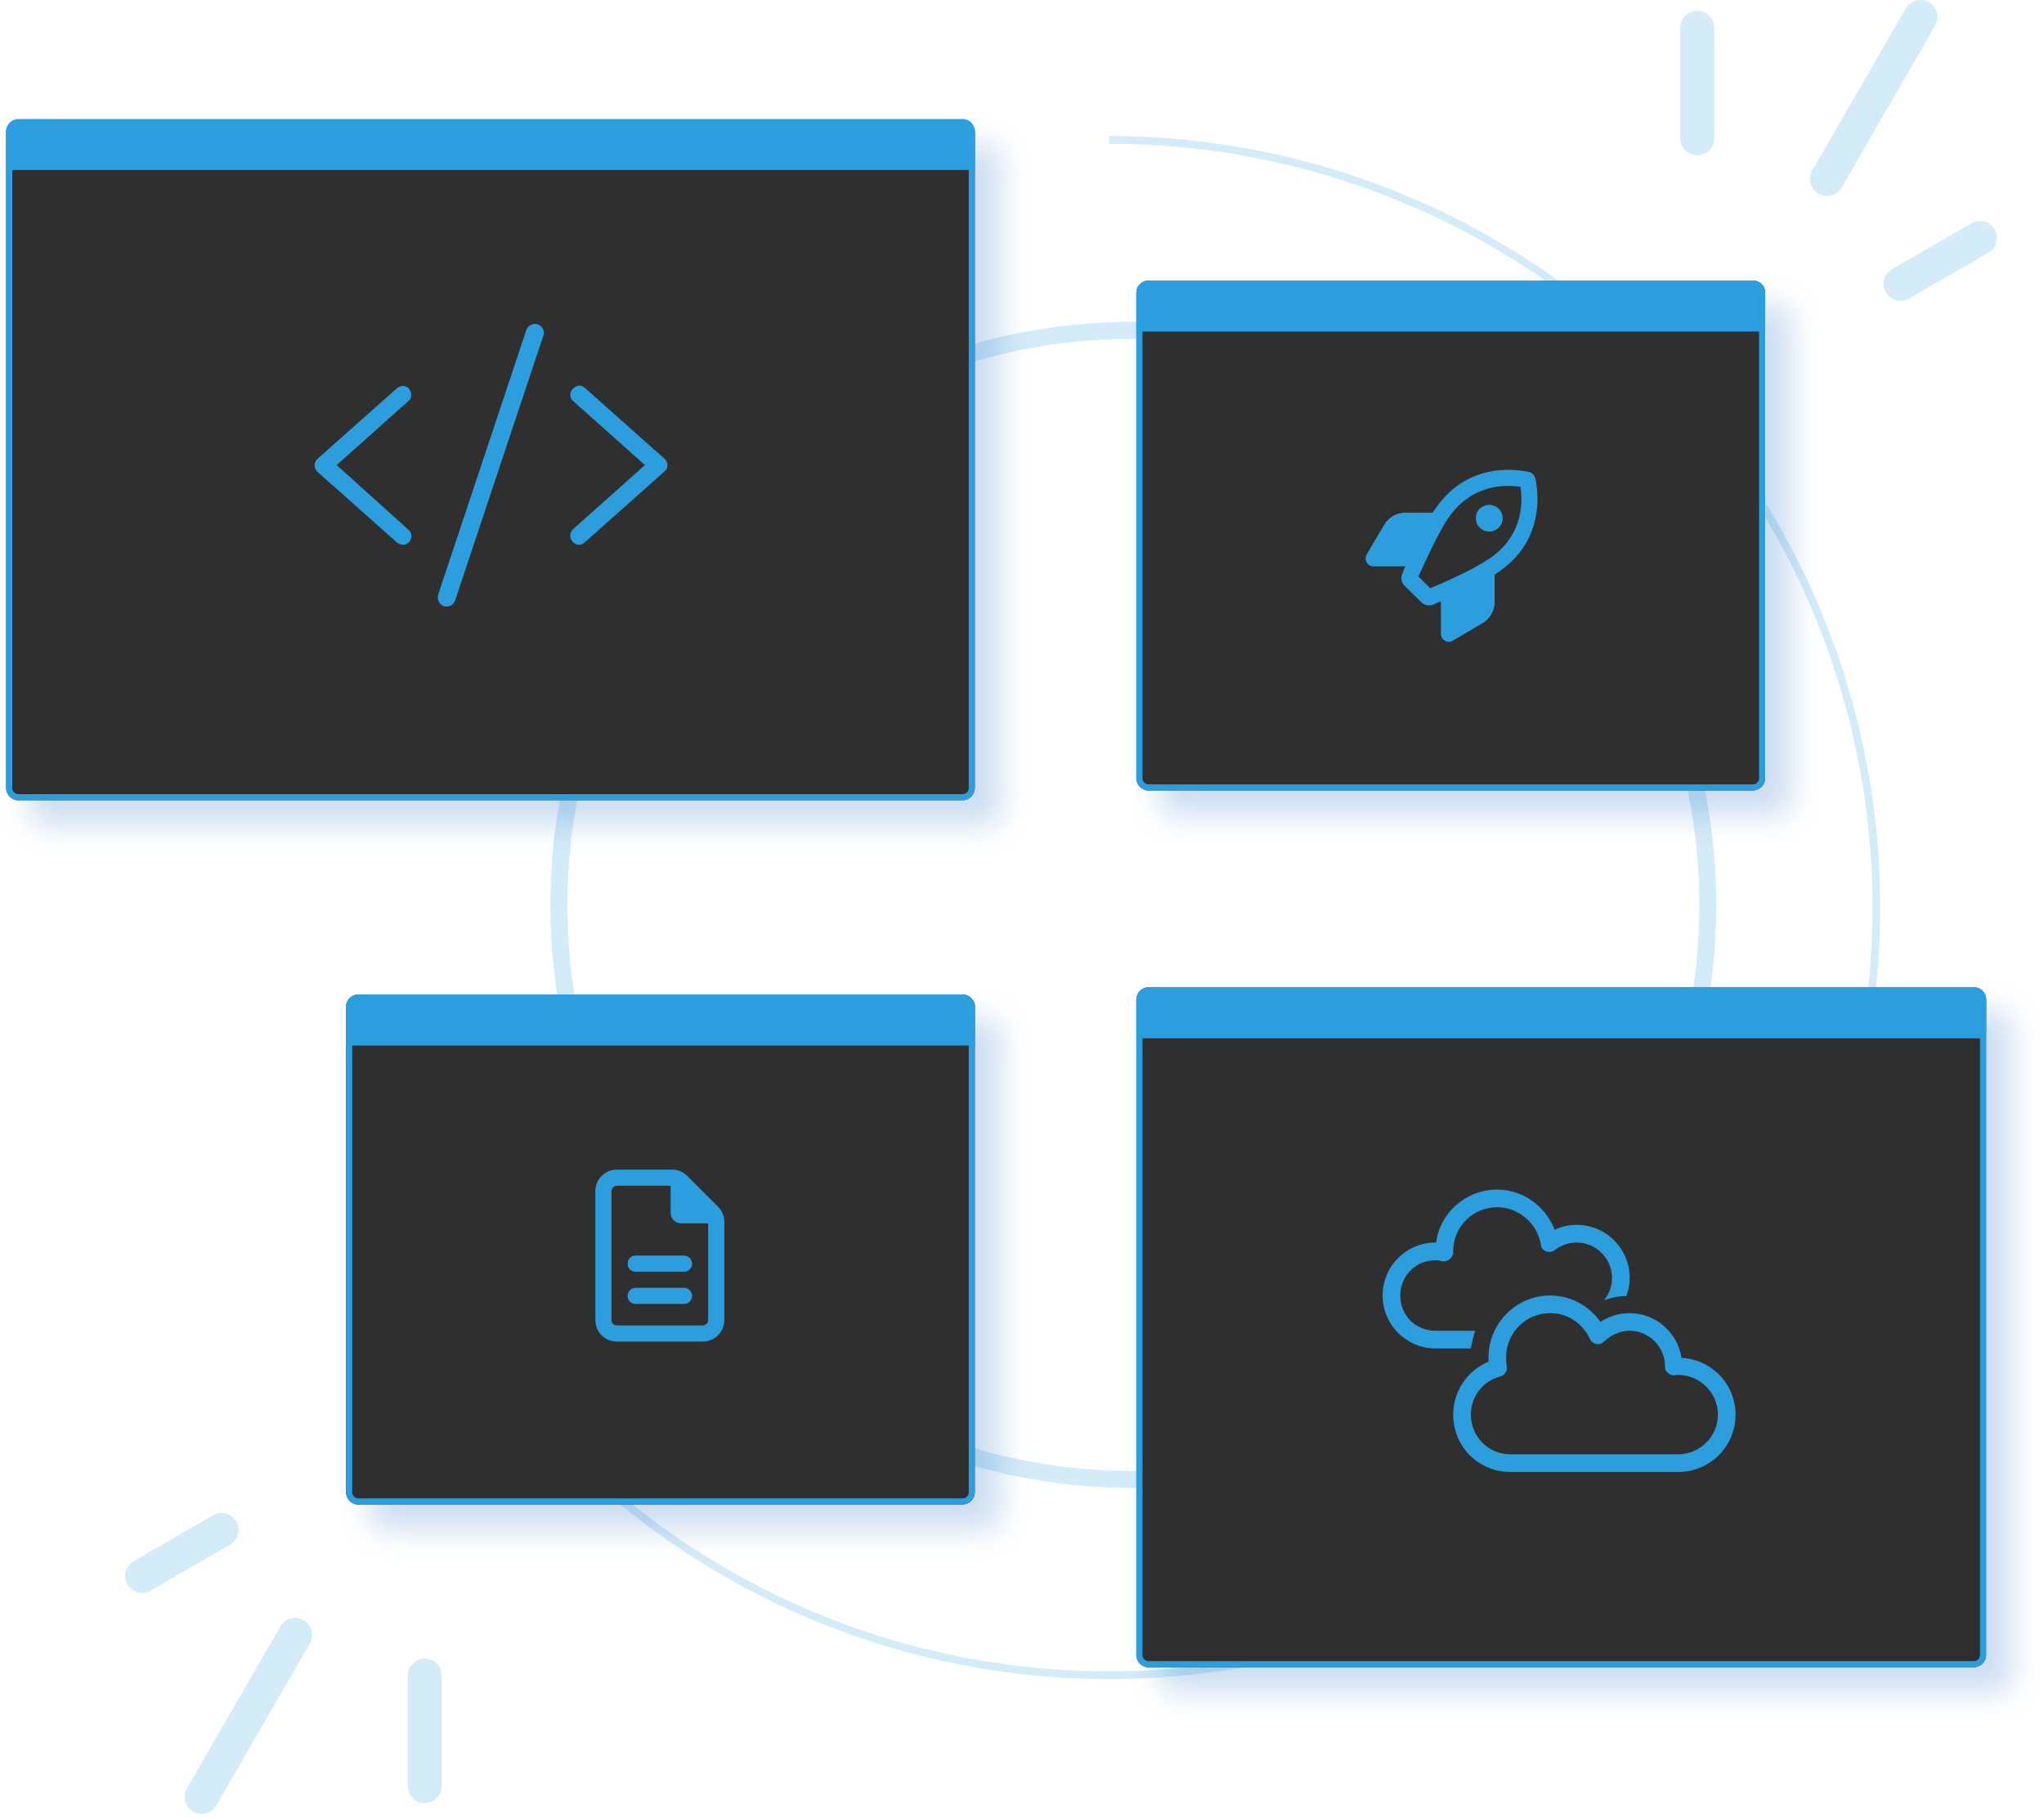
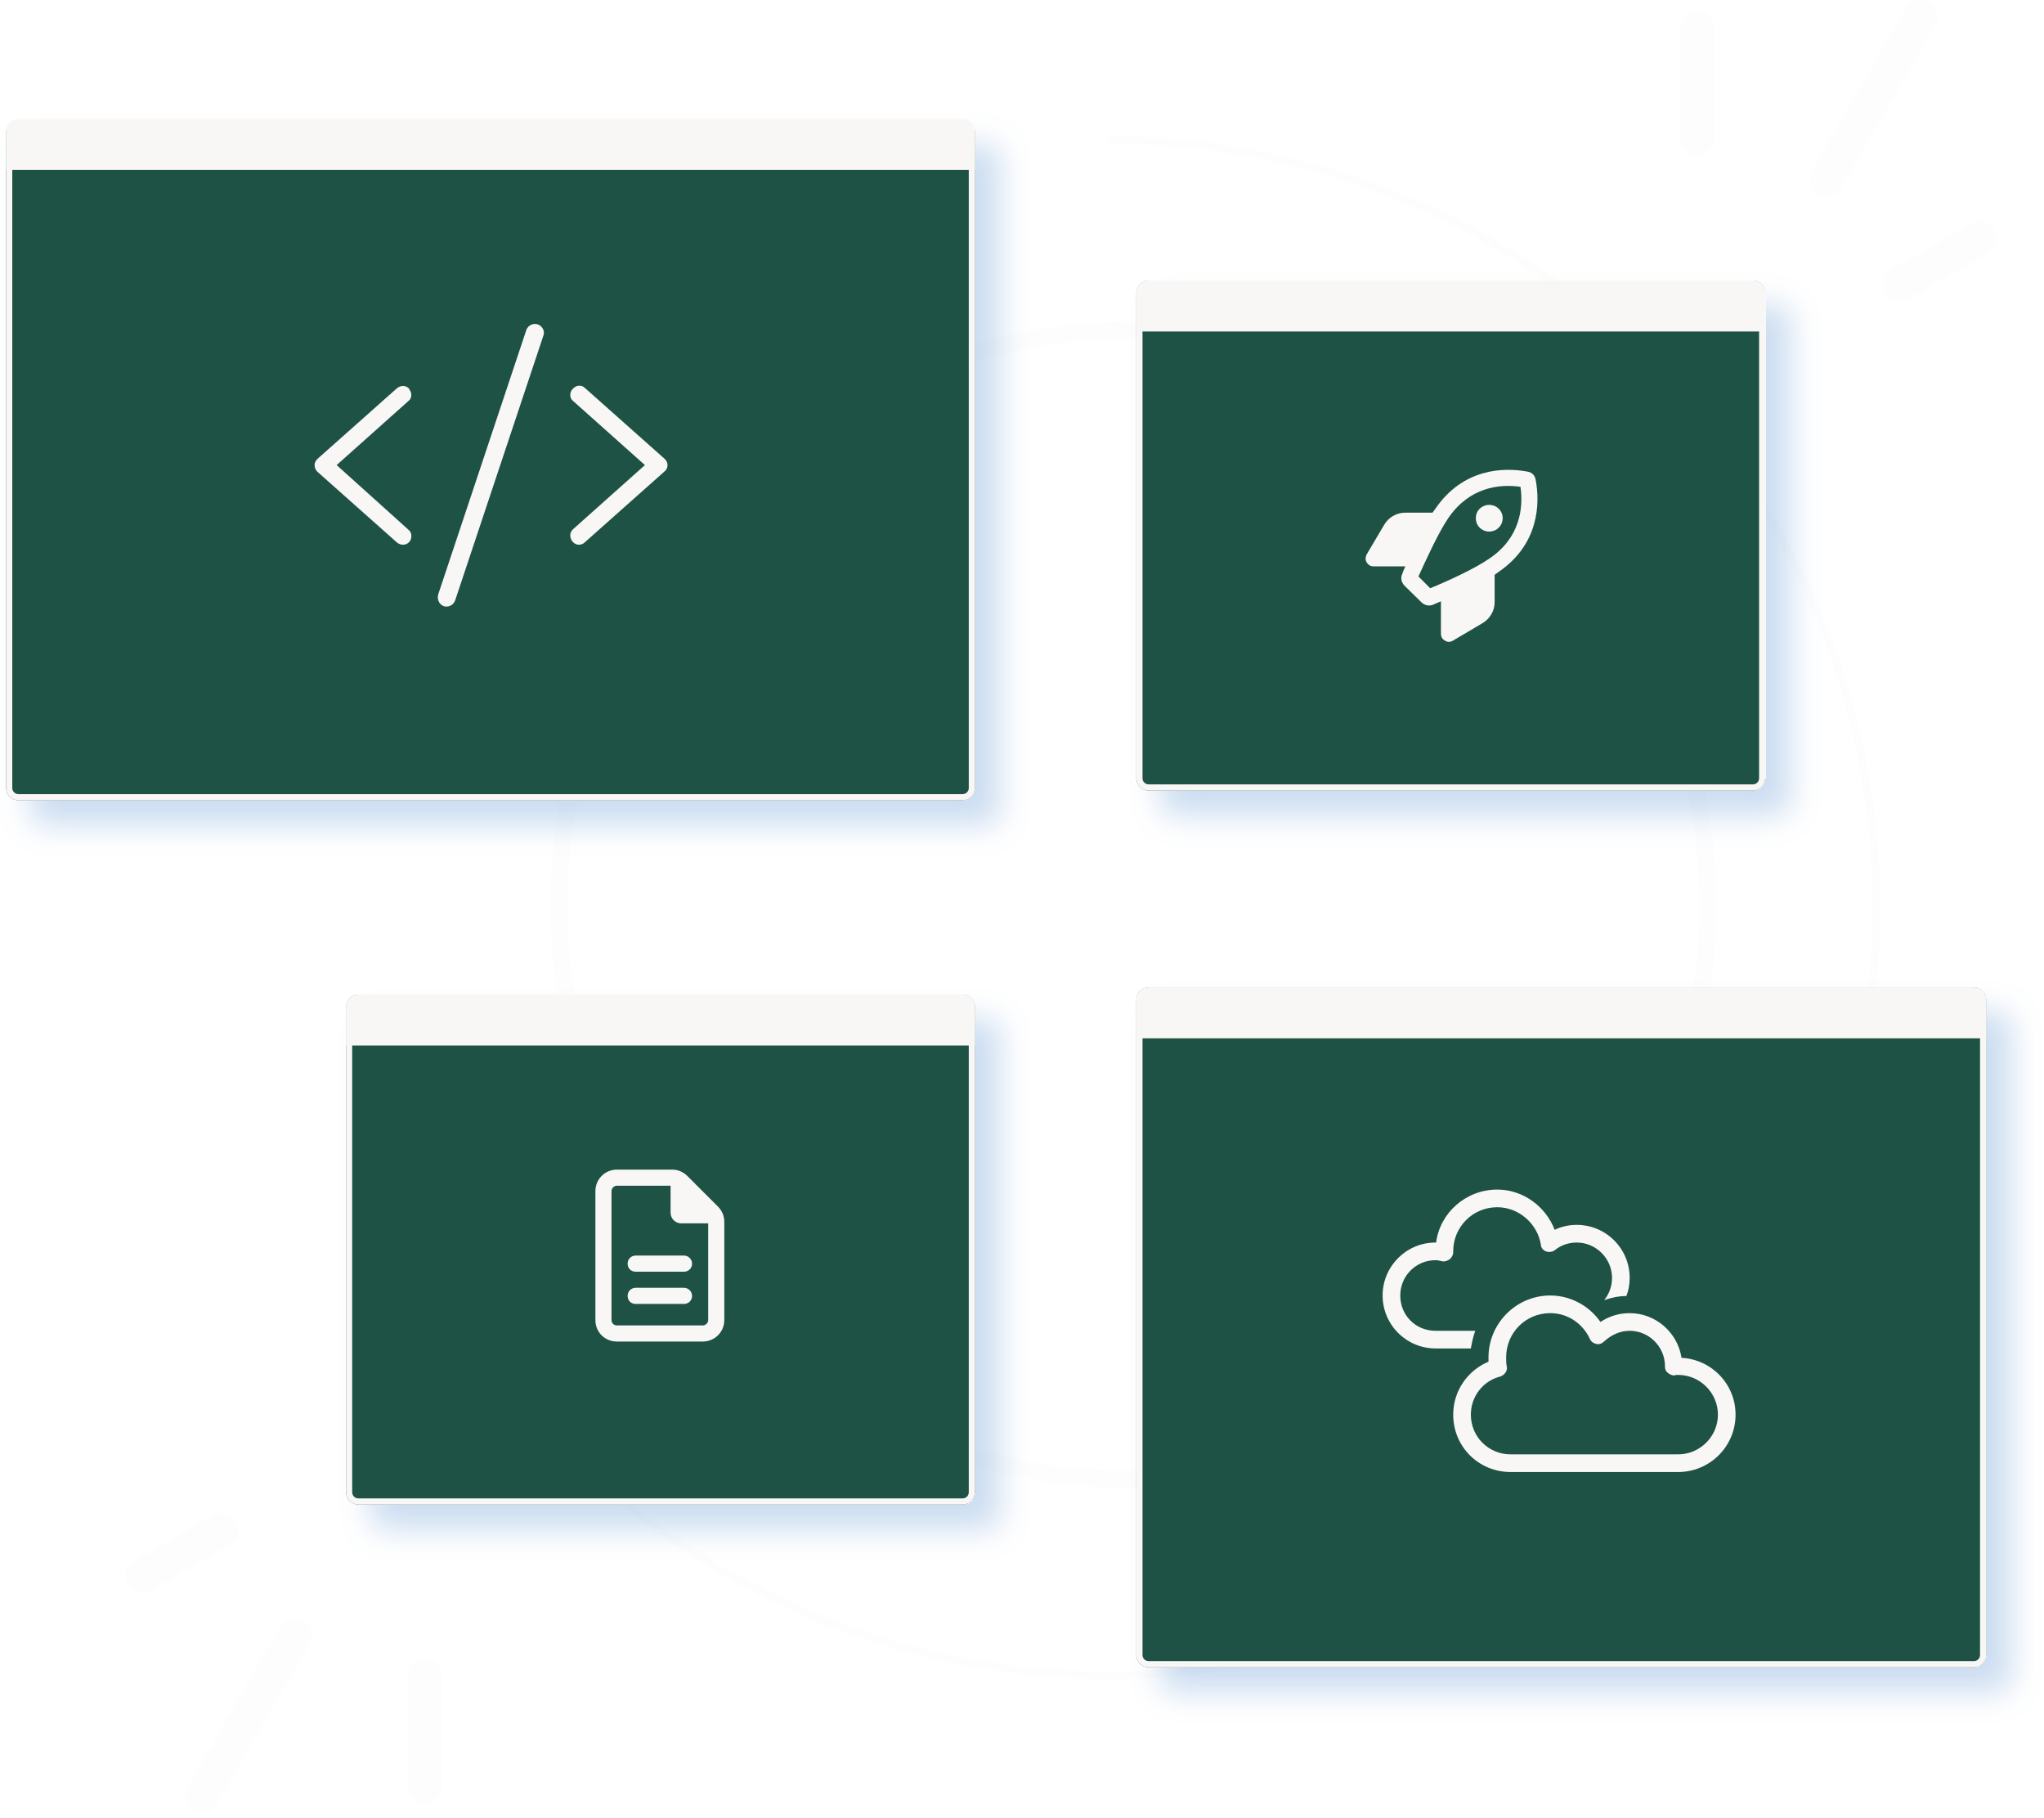
<svg xmlns="http://www.w3.org/2000/svg" width="333" height="296" viewBox="0 0 333 296" fill="none">
-   <path fill-rule="evenodd" clip-rule="evenodd" d="M184.638 239.585C235.56 239.585 276.841 198.305 276.841 147.383C276.841 96.461 235.56 55.181 184.638 55.181C133.717 55.181 92.436 96.461 92.436 147.383C92.436 198.305 133.717 239.585 184.638 239.585ZM184.638 242.354C237.09 242.354 279.61 199.834 279.61 147.383C279.61 94.932 237.09 52.412 184.638 52.412C132.187 52.412 89.667 94.932 89.667 147.383C89.667 199.834 132.187 242.354 184.638 242.354Z" fill="#2C9EDE" fill-opacity="0.2" />
-   <path fill-rule="evenodd" clip-rule="evenodd" d="M180.656 23.408C201.115 23.408 221.258 28.453 239.301 38.098C257.344 47.742 272.73 61.687 284.096 78.698C295.462 95.708 302.458 115.26 304.463 135.62C306.468 155.98 303.421 176.521 295.592 195.422C287.763 214.323 275.393 231.002 259.578 243.981C243.763 256.96 224.992 265.838 204.926 269.829C184.861 273.82 164.121 272.801 144.543 266.863C124.965 260.924 107.154 250.248 92.688 235.782L91.799 236.67C92.126 236.997 92.454 237.321 92.784 237.644C107.217 251.762 124.844 262.2 144.178 268.065C163.954 274.064 184.903 275.093 205.172 271.062C225.44 267.03 244.401 258.062 260.375 244.952C276.35 231.842 288.845 214.995 296.753 195.903C304.661 176.811 307.739 156.063 305.713 135.497C303.688 114.931 296.622 95.182 285.141 77.999C273.66 60.817 258.118 46.731 239.893 36.989C222.075 27.465 202.229 22.381 182.041 22.159C181.579 22.154 181.118 22.151 180.656 22.151V23.408Z" fill="#2C9EDE" fill-opacity="0.2" />
-   <path fill-rule="evenodd" clip-rule="evenodd" d="M323.951 41.163C325.275 40.398 325.729 38.705 324.964 37.38C324.199 36.056 322.506 35.602 321.182 36.367L308.248 43.834C306.923 44.599 306.469 46.292 307.234 47.617C307.999 48.941 309.692 49.395 311.016 48.63L323.951 41.163ZM314.259 0.371C315.584 1.136 316.037 2.829 315.273 4.154L300.044 30.531C299.279 31.856 297.586 32.309 296.261 31.545C294.937 30.78 294.483 29.087 295.248 27.762L310.477 1.385C311.241 0.061 312.935 -0.393 314.259 0.371ZM276.508 1.756C278.037 1.756 279.277 2.996 279.277 4.525L279.277 22.523C279.277 24.052 278.037 25.292 276.508 25.292C274.979 25.292 273.739 24.052 273.739 22.523L273.739 4.525C273.739 2.996 274.979 1.756 276.508 1.756Z" fill="#2C9EDE" fill-opacity="0.2" />
-   <path fill-rule="evenodd" clip-rule="evenodd" d="M21.766 254.273C20.442 255.037 19.988 256.731 20.753 258.055C21.517 259.38 23.211 259.833 24.535 259.069L37.469 251.601C38.794 250.837 39.248 249.143 38.483 247.819C37.718 246.494 36.025 246.041 34.7 246.805L21.766 254.273ZM31.458 295.064C30.133 294.3 29.68 292.606 30.444 291.282L45.673 264.904C46.438 263.58 48.131 263.126 49.456 263.891C50.78 264.656 51.234 266.349 50.469 267.673L35.24 294.051C34.475 295.375 32.782 295.829 31.458 295.064ZM69.209 293.68C67.68 293.68 66.44 292.44 66.44 290.911L66.44 272.913C66.44 271.384 67.68 270.144 69.209 270.144C70.739 270.144 71.978 271.384 71.978 272.913L71.978 290.911C71.978 292.44 70.739 293.68 69.209 293.68Z" fill="#2C9EDE" fill-opacity="0.2" />
+   <path fill-rule="evenodd" clip-rule="evenodd" d="M184.638 239.585C235.56 239.585 276.841 198.305 276.841 147.383C276.841 96.461 235.56 55.181 184.638 55.181C133.717 55.181 92.436 96.461 92.436 147.383C92.436 198.305 133.717 239.585 184.638 239.585ZM184.638 242.354C237.09 242.354 279.61 199.834 279.61 147.383C279.61 94.932 237.09 52.412 184.638 52.412C132.187 52.412 89.667 94.932 89.667 147.383C89.667 199.834 132.187 242.354 184.638 242.354Z" fill="#F9F7F6" fill-opacity="0.2" />
+   <path fill-rule="evenodd" clip-rule="evenodd" d="M180.656 23.408C201.115 23.408 221.258 28.453 239.301 38.098C257.344 47.742 272.73 61.687 284.096 78.698C295.462 95.708 302.458 115.26 304.463 135.62C306.468 155.98 303.421 176.521 295.592 195.422C287.763 214.323 275.393 231.002 259.578 243.981C243.763 256.96 224.992 265.838 204.926 269.829C184.861 273.82 164.121 272.801 144.543 266.863C124.965 260.924 107.154 250.248 92.688 235.782L91.799 236.67C92.126 236.997 92.454 237.321 92.784 237.644C107.217 251.762 124.844 262.2 144.178 268.065C163.954 274.064 184.903 275.093 205.172 271.062C225.44 267.03 244.401 258.062 260.375 244.952C276.35 231.842 288.845 214.995 296.753 195.903C304.661 176.811 307.739 156.063 305.713 135.497C303.688 114.931 296.622 95.182 285.141 77.999C273.66 60.817 258.118 46.731 239.893 36.989C222.075 27.465 202.229 22.381 182.041 22.159C181.579 22.154 181.118 22.151 180.656 22.151V23.408Z" fill="#F9F7F6" fill-opacity="0.2" />
+   <path fill-rule="evenodd" clip-rule="evenodd" d="M323.951 41.163C325.275 40.398 325.729 38.705 324.964 37.38C324.199 36.056 322.506 35.602 321.182 36.367L308.248 43.834C306.923 44.599 306.469 46.292 307.234 47.617C307.999 48.941 309.692 49.395 311.016 48.63L323.951 41.163ZM314.259 0.371C315.584 1.136 316.037 2.829 315.273 4.154L300.044 30.531C299.279 31.856 297.586 32.309 296.261 31.545C294.937 30.78 294.483 29.087 295.248 27.762L310.477 1.385C311.241 0.061 312.935 -0.393 314.259 0.371ZM276.508 1.756C278.037 1.756 279.277 2.996 279.277 4.525L279.277 22.523C279.277 24.052 278.037 25.292 276.508 25.292C274.979 25.292 273.739 24.052 273.739 22.523L273.739 4.525C273.739 2.996 274.979 1.756 276.508 1.756Z" fill="#F9F7F6" fill-opacity="0.2" />
+   <path fill-rule="evenodd" clip-rule="evenodd" d="M21.766 254.273C20.442 255.037 19.988 256.731 20.753 258.055C21.517 259.38 23.211 259.833 24.535 259.069L37.469 251.601C38.794 250.837 39.248 249.143 38.483 247.819C37.718 246.494 36.025 246.041 34.7 246.805L21.766 254.273ZM31.458 295.064C30.133 294.3 29.68 292.606 30.444 291.282L45.673 264.904C46.438 263.58 48.131 263.126 49.456 263.891C50.78 264.656 51.234 266.349 50.469 267.673L35.24 294.051C34.475 295.375 32.782 295.829 31.458 295.064ZM69.209 293.68C67.68 293.68 66.44 292.44 66.44 290.911L66.44 272.913C66.44 271.384 67.68 270.144 69.209 270.144C70.739 270.144 71.978 271.384 71.978 272.913L71.978 290.911C71.978 292.44 70.739 293.68 69.209 293.68Z" fill="#F9F7F6" fill-opacity="0.2" />
  <g filter="url(#filter0_d_78_494)">
-     <rect x="185.133" y="45.687" width="102.45" height="83.068" rx="2" fill="#2F2F30" />
-     <rect x="185.633" y="46.187" width="101.45" height="82.068" rx="1.5" stroke="#2C9EDE" />
+     <rect x="185.133" y="45.687" width="102.45" height="83.068" rx="2" fill="#1D5245" />
+     <rect x="185.633" y="46.187" width="101.45" height="82.068" rx="1.5" stroke="#F9F7F6" />
  </g>
-   <path d="M242.625 90.992C247.656 87.602 248.203 82.734 247.711 79.289C244.266 78.797 239.398 79.344 235.953 84.375C234.312 86.781 232.234 91.375 231.086 93.891L233 95.805C235.57 94.766 240.164 92.688 242.625 90.992ZM228.953 92.25H223.812C223.32 92.25 222.883 92.031 222.664 91.594C222.391 91.211 222.445 90.719 222.664 90.281L225.508 85.469C226.219 84.266 227.531 83.5 228.898 83.5H233.383C233.547 83.281 233.656 83.117 233.82 82.898C238.305 76.281 244.977 76.062 248.914 76.828C249.57 76.938 250.062 77.43 250.172 78.086C250.938 82.023 250.719 88.695 244.102 93.18C243.883 93.344 243.719 93.453 243.5 93.617V98.102C243.5 99.469 242.734 100.781 241.531 101.492L236.719 104.336C236.281 104.609 235.789 104.609 235.406 104.336C234.969 104.117 234.75 103.68 234.75 103.242V97.938C234.258 98.156 233.82 98.32 233.492 98.484C232.836 98.758 232.07 98.594 231.578 98.102L228.789 95.367C228.297 94.82 228.133 94.109 228.461 93.453C228.57 93.125 228.734 92.688 228.953 92.25ZM244.812 84.375C244.812 85.195 244.375 85.906 243.719 86.289C243.008 86.672 242.188 86.672 241.531 86.289C240.82 85.906 240.438 85.195 240.438 84.375C240.438 83.609 240.82 82.898 241.531 82.516C242.188 82.133 243.008 82.133 243.719 82.516C244.375 82.898 244.812 83.609 244.812 84.375Z" fill="#2C9EDE" />
-   <path d="M185.133 47.687C185.133 46.583 186.029 45.687 187.133 45.687H285.583C286.688 45.687 287.583 46.583 287.583 47.687V53.994H185.133V47.687Z" fill="#2C9EDE" />
+   <path d="M242.625 90.992C247.656 87.602 248.203 82.734 247.711 79.289C244.266 78.797 239.398 79.344 235.953 84.375C234.312 86.781 232.234 91.375 231.086 93.891L233 95.805C235.57 94.766 240.164 92.688 242.625 90.992ZM228.953 92.25H223.812C223.32 92.25 222.883 92.031 222.664 91.594C222.391 91.211 222.445 90.719 222.664 90.281L225.508 85.469C226.219 84.266 227.531 83.5 228.898 83.5H233.383C233.547 83.281 233.656 83.117 233.82 82.898C238.305 76.281 244.977 76.062 248.914 76.828C249.57 76.938 250.062 77.43 250.172 78.086C250.938 82.023 250.719 88.695 244.102 93.18C243.883 93.344 243.719 93.453 243.5 93.617V98.102C243.5 99.469 242.734 100.781 241.531 101.492L236.719 104.336C236.281 104.609 235.789 104.609 235.406 104.336C234.969 104.117 234.75 103.68 234.75 103.242V97.938C234.258 98.156 233.82 98.32 233.492 98.484C232.836 98.758 232.07 98.594 231.578 98.102L228.789 95.367C228.297 94.82 228.133 94.109 228.461 93.453C228.57 93.125 228.734 92.688 228.953 92.25ZM244.812 84.375C244.812 85.195 244.375 85.906 243.719 86.289C243.008 86.672 242.188 86.672 241.531 86.289C240.82 85.906 240.438 85.195 240.438 84.375C240.438 83.609 240.82 82.898 241.531 82.516C242.188 82.133 243.008 82.133 243.719 82.516C244.375 82.898 244.812 83.609 244.812 84.375Z" fill="#F9F7F6" />
+   <path d="M185.133 47.687C185.133 46.583 186.029 45.687 187.133 45.687H285.583C286.688 45.687 287.583 46.583 287.583 47.687V53.994H185.133V47.687Z" fill="#F9F7F6" />
  <g filter="url(#filter1_d_78_494)">
-     <rect x="56.378" y="161.982" width="102.45" height="83.068" rx="2" fill="#2F2F30" />
-     <rect x="56.878" y="162.482" width="101.45" height="82.068" rx="1.5" stroke="#2C9EDE" />
+     <rect x="56.378" y="161.982" width="102.45" height="83.068" rx="2" fill="#1D5245" />
+     <rect x="56.878" y="162.482" width="101.45" height="82.068" rx="1.5" stroke="#F9F7F6" />
  </g>
-   <path d="M100.5 215.875H114.5C114.938 215.875 115.375 215.492 115.375 215V199.25H111C110.016 199.25 109.25 198.484 109.25 197.5V193.125H100.5C100.008 193.125 99.625 193.562 99.625 194V215C99.625 215.492 100.008 215.875 100.5 215.875ZM100.5 190.5H109.523C110.453 190.5 111.328 190.883 111.984 191.539L116.961 196.516C117.617 197.172 118 198.047 118 198.977V215C118 216.969 116.414 218.5 114.5 218.5H100.5C98.531 218.5 97 216.969 97 215V194C97 192.086 98.531 190.5 100.5 190.5ZM103.562 204.5H111.438C112.148 204.5 112.75 205.102 112.75 205.812C112.75 206.578 112.148 207.125 111.438 207.125H103.562C102.797 207.125 102.25 206.578 102.25 205.812C102.25 205.102 102.797 204.5 103.562 204.5ZM103.562 209.75H111.438C112.148 209.75 112.75 210.352 112.75 211.062C112.75 211.828 112.148 212.375 111.438 212.375H103.562C102.797 212.375 102.25 211.828 102.25 211.062C102.25 210.352 102.797 209.75 103.562 209.75Z" fill="#2C9EDE" />
-   <path d="M56.378 163.982C56.378 162.877 57.274 161.982 58.378 161.982H156.828C157.933 161.982 158.828 162.877 158.828 163.982V170.289H56.378V163.982Z" fill="#2C9EDE" />
+   <path d="M100.5 215.875H114.5C114.938 215.875 115.375 215.492 115.375 215V199.25H111C110.016 199.25 109.25 198.484 109.25 197.5V193.125H100.5C100.008 193.125 99.625 193.562 99.625 194V215C99.625 215.492 100.008 215.875 100.5 215.875ZM100.5 190.5H109.523C110.453 190.5 111.328 190.883 111.984 191.539L116.961 196.516C117.617 197.172 118 198.047 118 198.977V215C118 216.969 116.414 218.5 114.5 218.5H100.5C98.531 218.5 97 216.969 97 215V194C97 192.086 98.531 190.5 100.5 190.5ZM103.562 204.5H111.438C112.148 204.5 112.75 205.102 112.75 205.812C112.75 206.578 112.148 207.125 111.438 207.125H103.562C102.797 207.125 102.25 206.578 102.25 205.812C102.25 205.102 102.797 204.5 103.562 204.5ZM103.562 209.75H111.438C112.148 209.75 112.75 210.352 112.75 211.062C112.75 211.828 112.148 212.375 111.438 212.375H103.562C102.797 212.375 102.25 211.828 102.25 211.062C102.25 210.352 102.797 209.75 103.562 209.75Z" fill="#F9F7F6" />
+   <path d="M56.378 163.982C56.378 162.877 57.274 161.982 58.378 161.982H156.828C157.933 161.982 158.828 162.877 158.828 163.982V170.289H56.378V163.982Z" fill="#F9F7F6" />
  <g filter="url(#filter2_d_78_494)">
-     <rect x="1" y="19.587" width="157.828" height="110.757" rx="2" fill="#2F2F30" />
-     <rect x="1.5" y="20.087" width="156.828" height="109.757" rx="1.5" stroke="#2C9EDE" />
+     <rect x="1" y="19.587" width="157.828" height="110.757" rx="2" fill="#1D5245" />
+     <rect x="1.5" y="20.087" width="156.828" height="109.757" rx="1.5" stroke="#F9F7F6" />
  </g>
-   <path d="M1 21.382C1 20.278 1.895 19.382 3 19.382H156.828C157.933 19.382 158.828 20.278 158.828 21.382V27.689H1V21.382Z" fill="#2C9EDE" />
+   <path d="M1 21.382C1 20.278 1.895 19.382 3 19.382H156.828C157.933 19.382 158.828 20.278 158.828 21.382V27.689H1V21.382Z" fill="#F9F7F6" />
  <g filter="url(#filter3_d_78_494)">
-     <rect x="185.133" y="160.802" width="138.446" height="110.757" rx="2" fill="#2F2F30" />
-     <rect x="185.633" y="161.302" width="137.446" height="109.757" rx="1.5" stroke="#2C9EDE" />
+     <rect x="185.133" y="160.802" width="138.446" height="110.757" rx="2" fill="#1D5245" />
+     <rect x="185.633" y="161.302" width="137.446" height="109.757" rx="1.5" stroke="#F9F7F6" />
  </g>
-   <path d="M185.133 162.802C185.133 161.697 186.029 160.802 187.133 160.802H321.579C322.684 160.802 323.579 161.697 323.579 162.802V169.109H185.133V162.802Z" fill="#2C9EDE" />
-   <path d="M87.637 52.84C88.356 53.109 88.805 53.918 88.535 54.637L74.16 97.762C73.891 98.57 73.082 98.93 72.363 98.75C71.555 98.481 71.195 97.672 71.375 96.863L85.75 53.738C86.019 53.02 86.828 52.57 87.637 52.84ZM66.703 63.352H66.613C67.152 63.891 67.152 64.879 66.523 65.328L54.844 75.75L66.523 86.262C67.152 86.711 67.152 87.699 66.703 88.238C66.164 88.867 65.266 88.867 64.637 88.328L51.699 76.828C51.43 76.559 51.25 76.199 51.25 75.75C51.25 75.391 51.43 75.031 51.699 74.762L64.637 63.262C65.266 62.723 66.164 62.723 66.703 63.352ZM93.297 63.352C93.836 62.723 94.734 62.633 95.273 63.172L108.211 74.672C108.57 74.941 108.75 75.391 108.75 75.75C108.75 76.199 108.57 76.559 108.211 76.828L95.273 88.328C94.734 88.867 93.836 88.867 93.297 88.238C92.758 87.609 92.758 86.711 93.387 86.172L105.066 75.75L93.387 65.328C92.758 64.879 92.758 63.891 93.297 63.352Z" fill="#2C9EDE" />
-   <path d="M243.938 196.625C239.895 196.625 236.75 199.859 236.75 203.812C236.75 203.902 236.75 203.902 236.75 203.992C236.75 204.441 236.48 204.801 236.211 205.07C235.852 205.34 235.402 205.52 234.953 205.43C234.594 205.34 234.234 205.25 233.875 205.25C230.641 205.25 228.125 207.855 228.125 211C228.125 214.234 230.641 216.75 233.875 216.75H240.344C239.984 217.738 239.805 218.637 239.625 219.625H233.875C229.113 219.625 225.25 215.762 225.25 211C225.25 206.238 229.113 202.375 233.875 202.375H233.965C234.594 197.523 238.816 193.75 243.938 193.75C248.16 193.75 251.844 196.535 253.281 200.309C254.359 199.77 255.617 199.5 256.875 199.5C261.637 199.5 265.5 203.363 265.5 208.125C265.5 209.203 265.32 210.191 264.961 211.09C263.703 211.09 262.535 211.359 261.457 211.719H261.367C262.176 210.73 262.625 209.473 262.625 208.125C262.625 204.98 260.02 202.375 256.875 202.375C255.527 202.375 254.27 202.824 253.281 203.633C252.922 203.902 252.383 203.992 251.844 203.812C251.395 203.633 251.035 203.184 251.035 202.734C250.496 199.32 247.441 196.625 243.938 196.625ZM245.375 221.062C245.375 221.602 245.375 222.051 245.465 222.5C245.645 223.219 245.195 223.938 244.387 224.207C241.602 224.926 239.625 227.441 239.625 230.406C239.625 234 242.5 236.875 246.094 236.875H273.406C276.91 236.875 279.875 234 279.875 230.406C279.875 226.812 276.91 223.938 273.406 223.938C273.137 223.938 272.957 223.938 272.777 224.027C272.418 224.027 271.969 223.848 271.699 223.578C271.34 223.309 271.25 222.949 271.25 222.59V222.5C271.25 219.355 268.645 216.75 265.5 216.75C263.883 216.75 262.445 217.469 261.367 218.457C261.008 218.816 260.559 218.996 260.109 218.906C259.66 218.816 259.211 218.547 259.031 218.098C257.863 215.582 255.438 213.875 252.562 213.875C248.52 213.875 245.375 217.109 245.375 221.062ZM282.75 230.406C282.75 235.617 278.527 239.75 273.406 239.75H246.094C240.883 239.75 236.75 235.617 236.75 230.406C236.75 226.543 239.086 223.219 242.5 221.781C242.5 221.602 242.5 221.332 242.5 221.062C242.5 215.582 246.992 211 252.562 211C255.887 211 258.941 212.707 260.738 215.312C262.086 214.414 263.703 213.875 265.5 213.875C269.723 213.875 273.316 217.02 273.945 221.152C278.887 221.422 282.75 225.465 282.75 230.406Z" fill="#2C9EDE" />
+   <path d="M185.133 162.802C185.133 161.697 186.029 160.802 187.133 160.802H321.579C322.684 160.802 323.579 161.697 323.579 162.802V169.109H185.133V162.802Z" fill="#F9F7F6" />
+   <path d="M87.637 52.84C88.356 53.109 88.805 53.918 88.535 54.637L74.16 97.762C73.891 98.57 73.082 98.93 72.363 98.75C71.555 98.481 71.195 97.672 71.375 96.863L85.75 53.738C86.019 53.02 86.828 52.57 87.637 52.84ZM66.703 63.352H66.613C67.152 63.891 67.152 64.879 66.523 65.328L54.844 75.75L66.523 86.262C67.152 86.711 67.152 87.699 66.703 88.238C66.164 88.867 65.266 88.867 64.637 88.328L51.699 76.828C51.43 76.559 51.25 76.199 51.25 75.75C51.25 75.391 51.43 75.031 51.699 74.762L64.637 63.262C65.266 62.723 66.164 62.723 66.703 63.352ZM93.297 63.352C93.836 62.723 94.734 62.633 95.273 63.172L108.211 74.672C108.57 74.941 108.75 75.391 108.75 75.75C108.75 76.199 108.57 76.559 108.211 76.828L95.273 88.328C94.734 88.867 93.836 88.867 93.297 88.238C92.758 87.609 92.758 86.711 93.387 86.172L105.066 75.75L93.387 65.328C92.758 64.879 92.758 63.891 93.297 63.352Z" fill="#F9F7F6" />
+   <path d="M243.938 196.625C239.895 196.625 236.75 199.859 236.75 203.812C236.75 203.902 236.75 203.902 236.75 203.992C236.75 204.441 236.48 204.801 236.211 205.07C235.852 205.34 235.402 205.52 234.953 205.43C234.594 205.34 234.234 205.25 233.875 205.25C230.641 205.25 228.125 207.855 228.125 211C228.125 214.234 230.641 216.75 233.875 216.75H240.344C239.984 217.738 239.805 218.637 239.625 219.625H233.875C229.113 219.625 225.25 215.762 225.25 211C225.25 206.238 229.113 202.375 233.875 202.375H233.965C234.594 197.523 238.816 193.75 243.938 193.75C248.16 193.75 251.844 196.535 253.281 200.309C254.359 199.77 255.617 199.5 256.875 199.5C261.637 199.5 265.5 203.363 265.5 208.125C265.5 209.203 265.32 210.191 264.961 211.09C263.703 211.09 262.535 211.359 261.457 211.719H261.367C262.176 210.73 262.625 209.473 262.625 208.125C262.625 204.98 260.02 202.375 256.875 202.375C255.527 202.375 254.27 202.824 253.281 203.633C252.922 203.902 252.383 203.992 251.844 203.812C251.395 203.633 251.035 203.184 251.035 202.734C250.496 199.32 247.441 196.625 243.938 196.625ZM245.375 221.062C245.375 221.602 245.375 222.051 245.465 222.5C245.645 223.219 245.195 223.938 244.387 224.207C241.602 224.926 239.625 227.441 239.625 230.406C239.625 234 242.5 236.875 246.094 236.875H273.406C276.91 236.875 279.875 234 279.875 230.406C279.875 226.812 276.91 223.938 273.406 223.938C273.137 223.938 272.957 223.938 272.777 224.027C272.418 224.027 271.969 223.848 271.699 223.578C271.34 223.309 271.25 222.949 271.25 222.59V222.5C271.25 219.355 268.645 216.75 265.5 216.75C263.883 216.75 262.445 217.469 261.367 218.457C261.008 218.816 260.559 218.996 260.109 218.906C259.66 218.816 259.211 218.547 259.031 218.098C257.863 215.582 255.438 213.875 252.562 213.875C248.52 213.875 245.375 217.109 245.375 221.062ZM282.75 230.406C282.75 235.617 278.527 239.75 273.406 239.75H246.094C240.883 239.75 236.75 235.617 236.75 230.406C236.75 226.543 239.086 223.219 242.5 221.781C242.5 221.602 242.5 221.332 242.5 221.062C242.5 215.582 246.992 211 252.562 211C255.887 211 258.941 212.707 260.738 215.312C262.086 214.414 263.703 213.875 265.5 213.875C269.723 213.875 273.316 217.02 273.945 221.152C278.887 221.422 282.75 225.465 282.75 230.406Z" fill="#F9F7F6" />
  <defs>
    <filter id="filter0_d_78_494" x="184.133" y="44.687" width="112.45" height="93.068" filterUnits="userSpaceOnUse" color-interpolation-filters="sRGB">
      <feFlood flood-opacity="0" result="BackgroundImageFix" />
      <feColorMatrix in="SourceAlpha" type="matrix" values="0 0 0 0 0 0 0 0 0 0 0 0 0 0 0 0 0 0 127 0" result="hardAlpha" />
      <feOffset dx="4" dy="4" />
      <feGaussianBlur stdDeviation="2.5" />
      <feComposite in2="hardAlpha" operator="out" />
      <feColorMatrix type="matrix" values="0 0 0 0 0 0 0 0 0 0.337 0 0 0 0 0.722 0 0 0 0.2 0" />
      <feBlend mode="multiply" in2="BackgroundImageFix" result="effect1_dropShadow_78_494" />
      <feBlend mode="normal" in="SourceGraphic" in2="effect1_dropShadow_78_494" result="shape" />
    </filter>
    <filter id="filter1_d_78_494" x="55.378" y="160.982" width="112.45" height="93.068" filterUnits="userSpaceOnUse" color-interpolation-filters="sRGB">
      <feFlood flood-opacity="0" result="BackgroundImageFix" />
      <feColorMatrix in="SourceAlpha" type="matrix" values="0 0 0 0 0 0 0 0 0 0 0 0 0 0 0 0 0 0 127 0" result="hardAlpha" />
      <feOffset dx="4" dy="4" />
      <feGaussianBlur stdDeviation="2.5" />
      <feComposite in2="hardAlpha" operator="out" />
      <feColorMatrix type="matrix" values="0 0 0 0 0 0 0 0 0 0.337 0 0 0 0 0.722 0 0 0 0.2 0" />
      <feBlend mode="multiply" in2="BackgroundImageFix" result="effect1_dropShadow_78_494" />
      <feBlend mode="normal" in="SourceGraphic" in2="effect1_dropShadow_78_494" result="shape" />
    </filter>
    <filter id="filter2_d_78_494" x="0" y="18.587" width="167.828" height="120.757" filterUnits="userSpaceOnUse" color-interpolation-filters="sRGB">
      <feFlood flood-opacity="0" result="BackgroundImageFix" />
      <feColorMatrix in="SourceAlpha" type="matrix" values="0 0 0 0 0 0 0 0 0 0 0 0 0 0 0 0 0 0 127 0" result="hardAlpha" />
      <feOffset dx="4" dy="4" />
      <feGaussianBlur stdDeviation="2.5" />
      <feComposite in2="hardAlpha" operator="out" />
      <feColorMatrix type="matrix" values="0 0 0 0 0 0 0 0 0 0.337 0 0 0 0 0.722 0 0 0 0.2 0" />
      <feBlend mode="multiply" in2="BackgroundImageFix" result="effect1_dropShadow_78_494" />
      <feBlend mode="normal" in="SourceGraphic" in2="effect1_dropShadow_78_494" result="shape" />
    </filter>
    <filter id="filter3_d_78_494" x="184.133" y="159.802" width="148.446" height="120.757" filterUnits="userSpaceOnUse" color-interpolation-filters="sRGB">
      <feFlood flood-opacity="0" result="BackgroundImageFix" />
      <feColorMatrix in="SourceAlpha" type="matrix" values="0 0 0 0 0 0 0 0 0 0 0 0 0 0 0 0 0 0 127 0" result="hardAlpha" />
      <feOffset dx="4" dy="4" />
      <feGaussianBlur stdDeviation="2.5" />
      <feComposite in2="hardAlpha" operator="out" />
      <feColorMatrix type="matrix" values="0 0 0 0 0 0 0 0 0 0.337 0 0 0 0 0.722 0 0 0 0.2 0" />
      <feBlend mode="multiply" in2="BackgroundImageFix" result="effect1_dropShadow_78_494" />
      <feBlend mode="normal" in="SourceGraphic" in2="effect1_dropShadow_78_494" result="shape" />
    </filter>
  </defs>
</svg>
